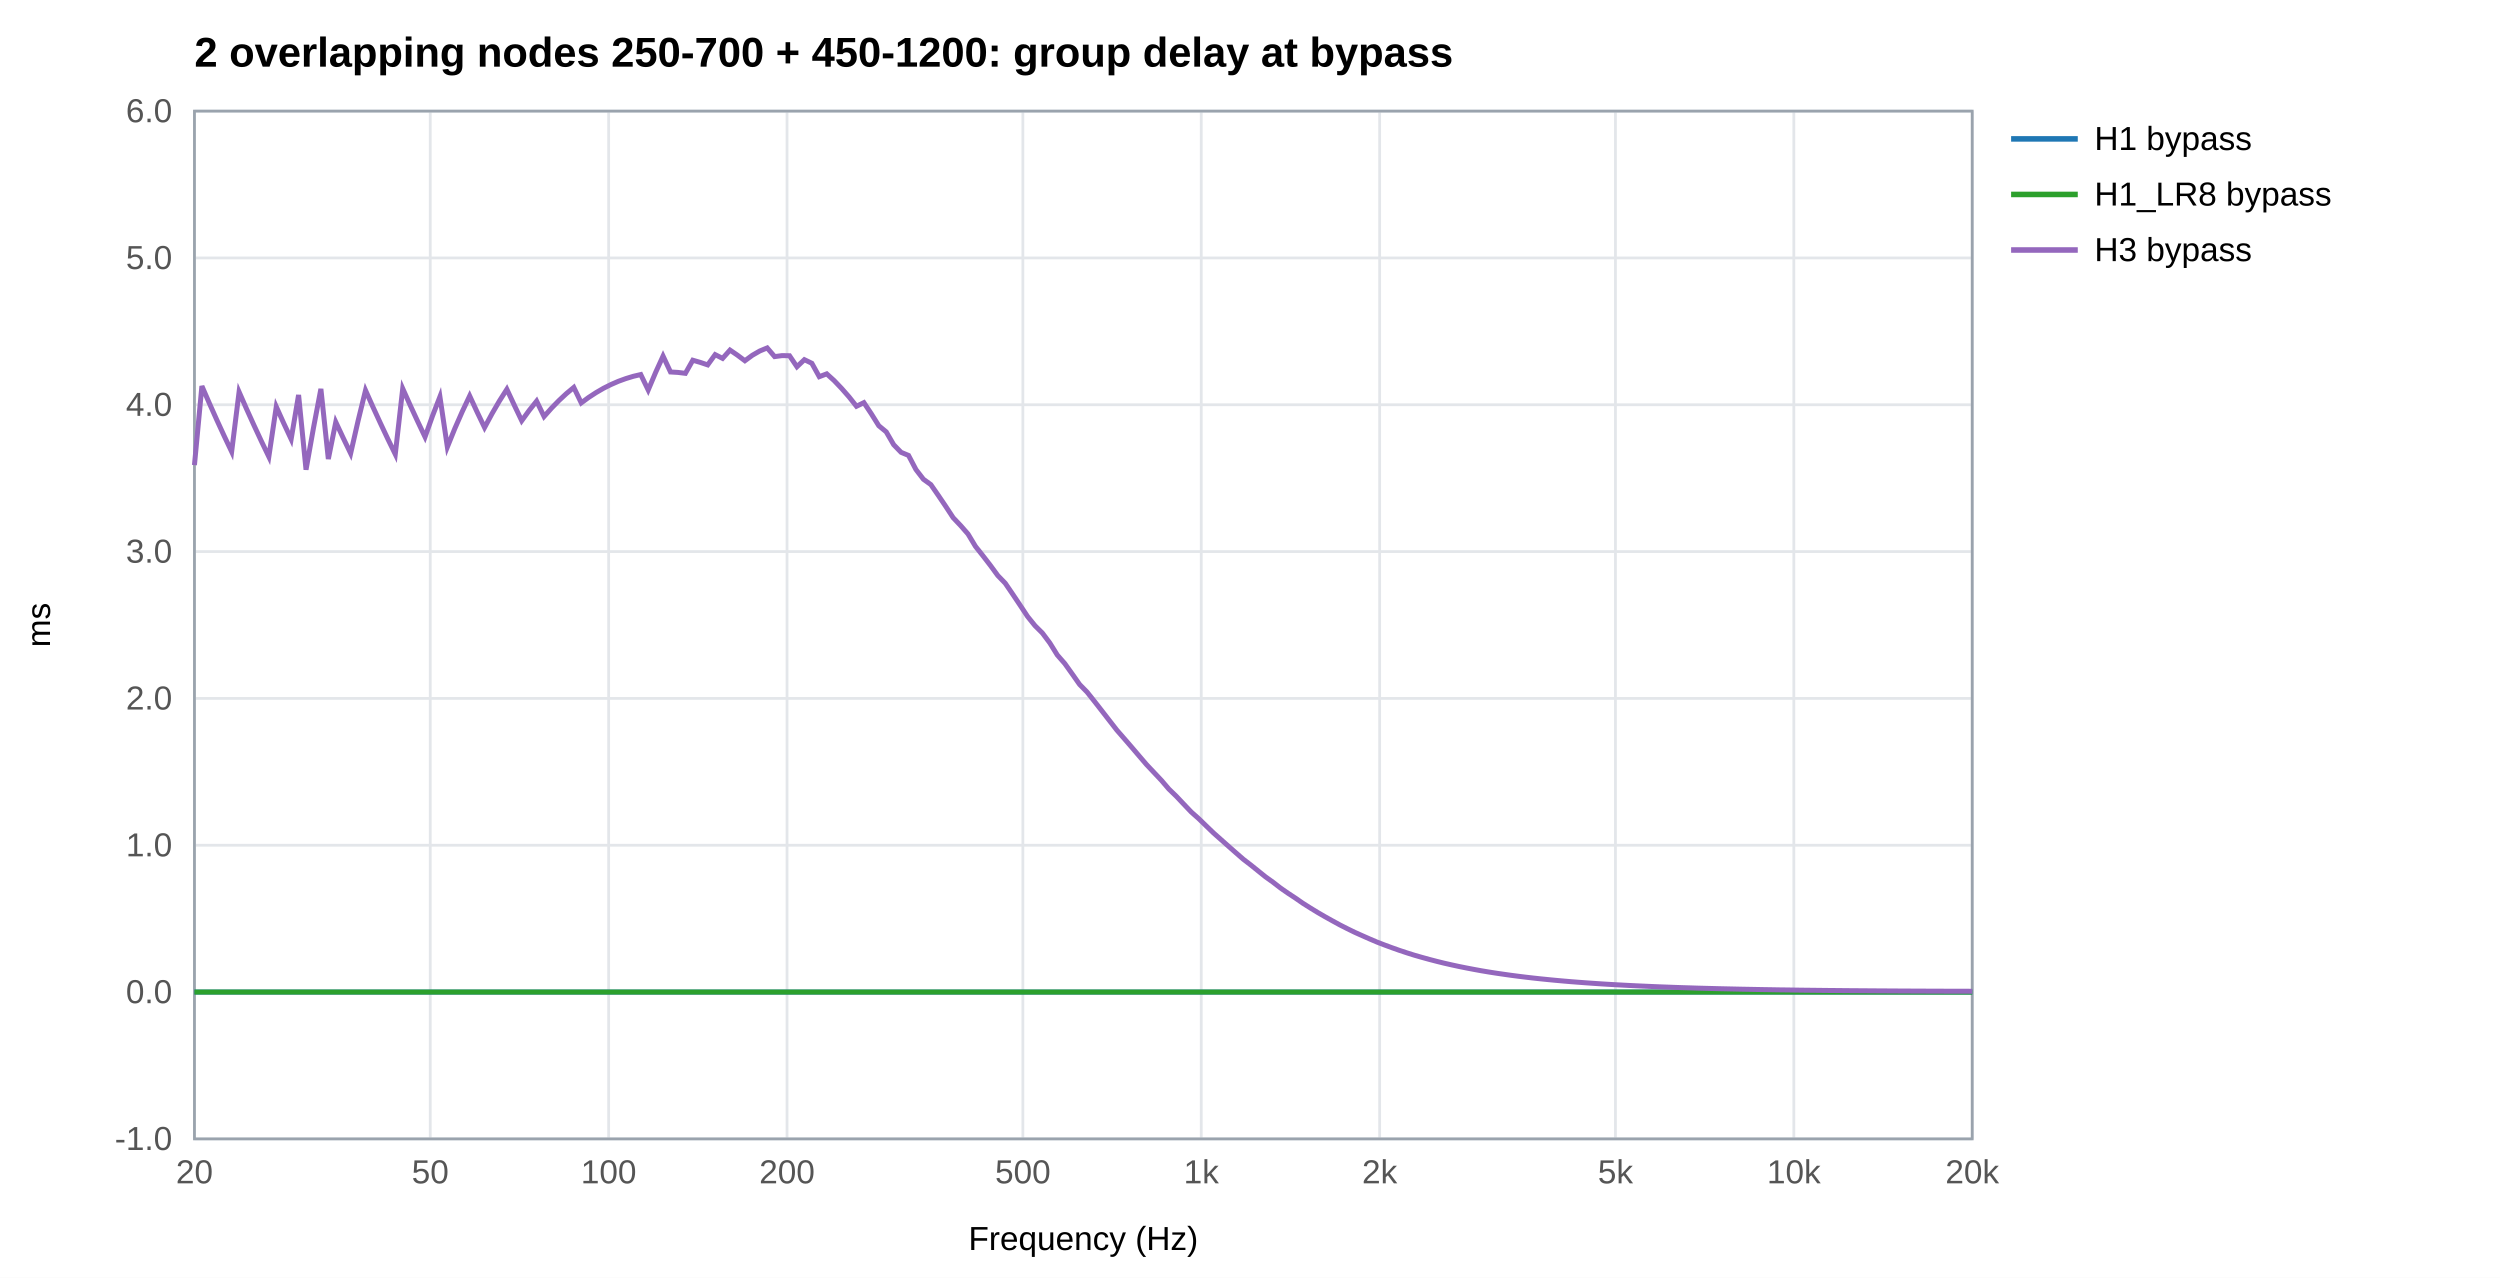
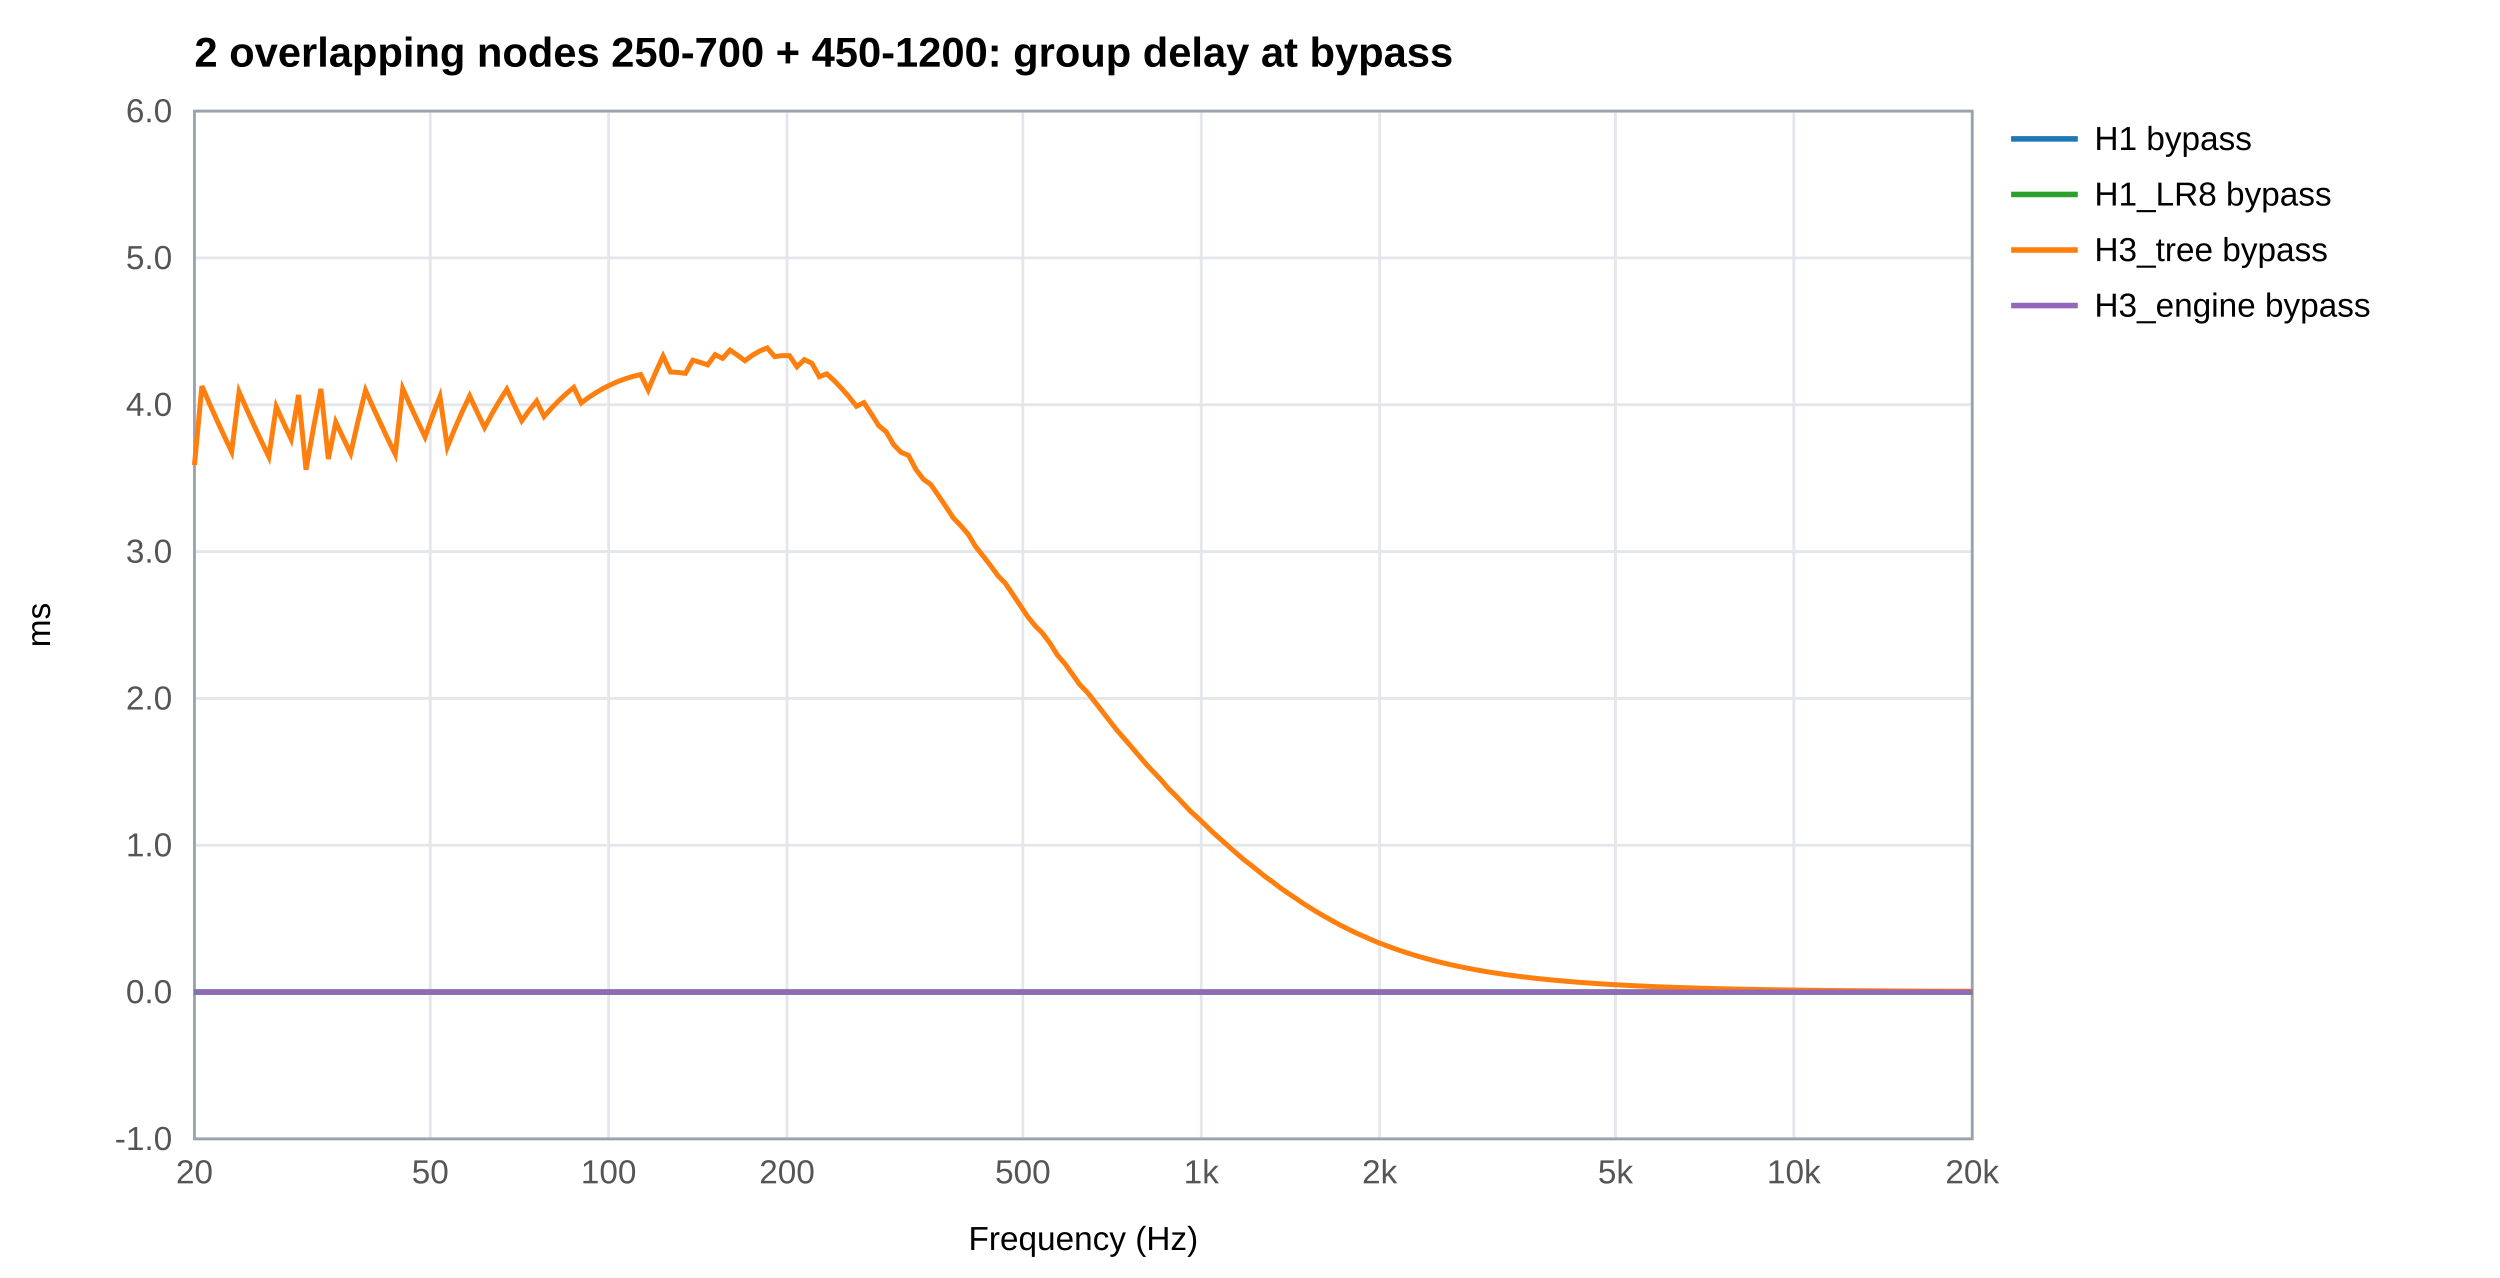
<svg xmlns="http://www.w3.org/2000/svg" width="900" height="460" font-family="Segoe UI, Arial, sans-serif" font-size="12">
  <rect width="100%" height="100%" fill="#ffffff" />
  <text x="70" y="24" font-size="15" font-weight="600">2 overlapping nodes 250-700 + 450-1200: group delay at bypass</text>
  <line x1="70.00" y1="40" x2="70.00" y2="410" stroke="#e3e6ea" />
  <text x="70.00" y="426" text-anchor="middle" fill="#555">20</text>
  <line x1="154.89" y1="40" x2="154.89" y2="410" stroke="#e3e6ea" />
  <text x="154.89" y="426" text-anchor="middle" fill="#555">50</text>
  <line x1="219.11" y1="40" x2="219.11" y2="410" stroke="#e3e6ea" />
  <text x="219.11" y="426" text-anchor="middle" fill="#555">100</text>
  <line x1="283.33" y1="40" x2="283.33" y2="410" stroke="#e3e6ea" />
  <text x="283.33" y="426" text-anchor="middle" fill="#555">200</text>
  <line x1="368.23" y1="40" x2="368.23" y2="410" stroke="#e3e6ea" />
  <text x="368.23" y="426" text-anchor="middle" fill="#555">500</text>
  <line x1="432.45" y1="40" x2="432.45" y2="410" stroke="#e3e6ea" />
  <text x="432.45" y="426" text-anchor="middle" fill="#555">1k</text>
  <line x1="496.67" y1="40" x2="496.67" y2="410" stroke="#e3e6ea" />
  <text x="496.67" y="426" text-anchor="middle" fill="#555">2k</text>
  <line x1="581.56" y1="40" x2="581.56" y2="410" stroke="#e3e6ea" />
  <text x="581.56" y="426" text-anchor="middle" fill="#555">5k</text>
  <line x1="645.78" y1="40" x2="645.78" y2="410" stroke="#e3e6ea" />
  <text x="645.78" y="426" text-anchor="middle" fill="#555">10k</text>
  <line x1="710.00" y1="40" x2="710.00" y2="410" stroke="#e3e6ea" />
  <text x="710.00" y="426" text-anchor="middle" fill="#555">20k</text>
  <line x1="70" y1="410.00" x2="710" y2="410.00" stroke="#e3e6ea" />
  <text x="62" y="414.00" text-anchor="end" fill="#555">-1.0</text>
  <line x1="70" y1="357.14" x2="710" y2="357.14" stroke="#9aa3ad" />
  <text x="62" y="361.14" text-anchor="end" fill="#555">0.0</text>
  <line x1="70" y1="304.29" x2="710" y2="304.29" stroke="#e3e6ea" />
  <text x="62" y="308.29" text-anchor="end" fill="#555">1.0</text>
  <line x1="70" y1="251.43" x2="710" y2="251.43" stroke="#e3e6ea" />
  <text x="62" y="255.43" text-anchor="end" fill="#555">2.0</text>
  <line x1="70" y1="198.57" x2="710" y2="198.57" stroke="#e3e6ea" />
  <text x="62" y="202.57" text-anchor="end" fill="#555">3.0</text>
  <line x1="70" y1="145.71" x2="710" y2="145.71" stroke="#e3e6ea" />
  <text x="62" y="149.71" text-anchor="end" fill="#555">4.0</text>
  <line x1="70" y1="92.86" x2="710" y2="92.86" stroke="#e3e6ea" />
  <text x="62" y="96.86" text-anchor="end" fill="#555">5.0</text>
  <line x1="70" y1="40.00" x2="710" y2="40.00" stroke="#e3e6ea" />
  <text x="62" y="44.00" text-anchor="end" fill="#555">6.0</text>
  <rect x="70" y="40" width="640" height="370" fill="none" stroke="#9aa3ad" />
  <text x="390" y="450" text-anchor="middle">Frequency (Hz)</text>
  <text transform="translate(18 225) rotate(-90)" text-anchor="middle">ms</text>
  <path d=" M70.00 357.14 L72.68 357.14 L75.36 357.14 L78.03 357.14 L80.71 357.14 L83.39 357.14 L86.07 357.14 L88.74 357.14 L91.42 357.14 L94.10 357.14 L96.78 357.14 L99.46 357.14 L102.13 357.14 L104.81 357.14 L107.49 357.14 L110.17 357.14 L112.85 357.14 L115.52 357.14 L118.20 357.14 L120.88 357.14 L123.56 357.14 L126.23 357.14 L128.91 357.14 L131.59 357.14 L134.27 357.14 L136.95 357.14 L139.62 357.14 L142.30 357.14 L144.98 357.14 L147.66 357.14 L150.33 357.14 L153.01 357.14 L155.69 357.14 L158.37 357.14 L161.05 357.14 L163.72 357.14 L166.40 357.14 L169.08 357.14 L171.76 357.14 L174.44 357.14 L177.11 357.14 L179.79 357.14 L182.47 357.14 L185.15 357.14 L187.82 357.14 L190.50 357.14 L193.18 357.14 L195.86 357.14 L198.54 357.14 L201.21 357.14 L203.89 357.14 L206.57 357.14 L209.25 357.14 L211.92 357.14 L214.60 357.14 L217.28 357.14 L219.96 357.14 L222.64 357.14 L225.31 357.14 L227.99 357.14 L230.67 357.14 L233.35 357.14 L236.03 357.14 L238.70 357.14 L241.38 357.14 L244.06 357.14 L246.74 357.14 L249.41 357.14 L252.09 357.14 L254.77 357.14 L257.45 357.14 L260.13 357.14 L262.80 357.14 L265.48 357.14 L268.16 357.14 L270.84 357.14 L273.51 357.14 L276.19 357.14 L278.87 357.14 L281.55 357.14 L284.23 357.14 L286.90 357.14 L289.58 357.14 L292.26 357.14 L294.94 357.14 L297.62 357.14 L300.29 357.14 L302.97 357.14 L305.65 357.14 L308.33 357.14 L311.00 357.14 L313.68 357.14 L316.36 357.14 L319.04 357.14 L321.72 357.14 L324.39 357.14 L327.07 357.14 L329.75 357.14 L332.43 357.14 L335.10 357.14 L337.78 357.14 L340.46 357.14 L343.14 357.14 L345.82 357.14 L348.49 357.14 L351.17 357.14 L353.85 357.14 L356.53 357.14 L359.21 357.14 L361.88 357.14 L364.56 357.14 L367.24 357.14 L369.92 357.14 L372.59 357.14 L375.27 357.14 L377.95 357.14 L380.63 357.14 L383.31 357.14 L385.98 357.14 L388.66 357.14 L391.34 357.14 L394.02 357.14 L396.69 357.14 L399.37 357.14 L402.05 357.14 L404.73 357.14 L407.41 357.14 L410.08 357.14 L412.76 357.14 L415.44 357.14 L418.12 357.14 L420.79 357.14 L423.47 357.14 L426.15 357.14 L428.83 357.14 L431.51 357.14 L434.18 357.14 L436.86 357.14 L439.54 357.14 L442.22 357.14 L444.90 357.14 L447.57 357.14 L450.25 357.14 L452.93 357.14 L455.61 357.14 L458.28 357.14 L460.96 357.14 L463.64 357.14 L466.32 357.14 L469.00 357.14 L471.67 357.14 L474.35 357.14 L477.03 357.14 L479.71 357.14 L482.38 357.14 L485.06 357.14 L487.74 357.14 L490.42 357.14 L493.10 357.14 L495.77 357.14 L498.45 357.14 L501.13 357.14 L503.81 357.14 L506.49 357.14 L509.16 357.14 L511.84 357.14 L514.52 357.14 L517.20 357.14 L519.87 357.14 L522.55 357.14 L525.23 357.14 L527.91 357.14 L530.59 357.14 L533.26 357.14 L535.94 357.14 L538.62 357.14 L541.30 357.14 L543.97 357.14 L546.65 357.14 L549.33 357.14 L552.01 357.14 L554.69 357.14 L557.36 357.14 L560.04 357.14 L562.72 357.14 L565.40 357.14 L568.08 357.14 L570.75 357.14 L573.43 357.14 L576.11 357.14 L578.79 357.14 L581.46 357.14 L584.14 357.14 L586.82 357.14 L589.50 357.14 L592.18 357.14 L594.85 357.14 L597.53 357.14 L600.21 357.14 L602.89 357.14 L605.56 357.14 L608.24 357.14 L610.92 357.14 L613.60 357.14 L616.28 357.14 L618.95 357.14 L621.63 357.14 L624.31 357.14 L626.99 357.14 L629.67 357.14 L632.34 357.14 L635.02 357.14 L637.70 357.14 L640.38 357.14 L643.05 357.14 L645.73 357.14 L648.41 357.14 L651.09 357.14 L653.77 357.14 L656.44 357.14 L659.12 357.14 L661.80 357.14 L664.48 357.14 L667.15 357.14 L669.83 357.14 L672.51 357.14 L675.19 357.14 L677.87 357.14 L680.54 357.14 L683.22 357.14 L685.90 357.14 L688.58 357.14 L691.26 357.14 L693.93 357.14 L696.61 357.14 L699.29 357.14 L701.97 357.14 L704.64 357.14 L707.32 357.14 L710.00 357.14" fill="none" stroke="#1f77b4" stroke-width="1.8" />
  <line x1="724" y1="50" x2="748" y2="50" stroke="#1f77b4" stroke-width="2" />
  <text x="754" y="54">H1 bypass</text>
  <path d=" M70.00 357.14 L72.68 357.14 L75.36 357.14 L78.03 357.14 L80.71 357.14 L83.39 357.14 L86.07 357.14 L88.74 357.14 L91.42 357.14 L94.10 357.14 L96.78 357.14 L99.46 357.14 L102.13 357.14 L104.81 357.14 L107.49 357.14 L110.17 357.14 L112.85 357.14 L115.52 357.14 L118.20 357.14 L120.88 357.14 L123.56 357.14 L126.23 357.14 L128.91 357.14 L131.59 357.14 L134.27 357.14 L136.95 357.14 L139.62 357.14 L142.30 357.14 L144.98 357.14 L147.66 357.14 L150.33 357.14 L153.01 357.14 L155.69 357.14 L158.37 357.14 L161.05 357.14 L163.72 357.14 L166.40 357.14 L169.08 357.14 L171.76 357.14 L174.44 357.14 L177.11 357.14 L179.79 357.14 L182.47 357.14 L185.15 357.14 L187.82 357.14 L190.50 357.14 L193.18 357.14 L195.86 357.14 L198.54 357.14 L201.21 357.14 L203.89 357.14 L206.57 357.14 L209.25 357.14 L211.92 357.14 L214.60 357.14 L217.28 357.14 L219.96 357.14 L222.64 357.14 L225.31 357.14 L227.99 357.14 L230.67 357.14 L233.35 357.14 L236.03 357.14 L238.70 357.14 L241.38 357.14 L244.06 357.14 L246.74 357.14 L249.41 357.14 L252.09 357.14 L254.77 357.14 L257.45 357.14 L260.13 357.14 L262.80 357.14 L265.48 357.14 L268.16 357.14 L270.84 357.14 L273.51 357.14 L276.19 357.14 L278.87 357.14 L281.55 357.14 L284.23 357.14 L286.90 357.14 L289.58 357.14 L292.26 357.14 L294.94 357.14 L297.62 357.14 L300.29 357.14 L302.97 357.14 L305.65 357.14 L308.33 357.14 L311.00 357.14 L313.68 357.14 L316.36 357.14 L319.04 357.14 L321.72 357.14 L324.39 357.14 L327.07 357.14 L329.75 357.14 L332.43 357.14 L335.10 357.14 L337.78 357.14 L340.46 357.14 L343.14 357.14 L345.82 357.14 L348.49 357.14 L351.17 357.14 L353.85 357.14 L356.53 357.14 L359.21 357.14 L361.88 357.14 L364.56 357.14 L367.24 357.14 L369.92 357.14 L372.59 357.14 L375.27 357.14 L377.95 357.14 L380.63 357.14 L383.31 357.14 L385.98 357.14 L388.66 357.14 L391.34 357.14 L394.02 357.14 L396.69 357.14 L399.37 357.14 L402.05 357.14 L404.73 357.14 L407.41 357.14 L410.08 357.14 L412.76 357.14 L415.44 357.14 L418.12 357.14 L420.79 357.14 L423.47 357.14 L426.15 357.14 L428.83 357.14 L431.51 357.14 L434.18 357.14 L436.86 357.14 L439.54 357.14 L442.22 357.14 L444.90 357.14 L447.57 357.14 L450.25 357.14 L452.93 357.14 L455.61 357.14 L458.28 357.14 L460.96 357.14 L463.64 357.14 L466.32 357.14 L469.00 357.14 L471.67 357.14 L474.35 357.14 L477.03 357.14 L479.71 357.14 L482.38 357.14 L485.06 357.14 L487.74 357.14 L490.42 357.14 L493.10 357.14 L495.77 357.14 L498.45 357.14 L501.13 357.14 L503.81 357.14 L506.49 357.14 L509.16 357.14 L511.84 357.14 L514.52 357.14 L517.20 357.14 L519.87 357.14 L522.55 357.14 L525.23 357.14 L527.91 357.14 L530.59 357.14 L533.26 357.14 L535.94 357.14 L538.62 357.14 L541.30 357.14 L543.97 357.14 L546.65 357.14 L549.33 357.14 L552.01 357.14 L554.69 357.14 L557.36 357.14 L560.04 357.14 L562.72 357.14 L565.40 357.14 L568.08 357.14 L570.75 357.14 L573.43 357.14 L576.11 357.14 L578.79 357.14 L581.46 357.14 L584.14 357.14 L586.82 357.14 L589.50 357.14 L592.18 357.14 L594.85 357.14 L597.53 357.14 L600.21 357.14 L602.89 357.14 L605.56 357.14 L608.24 357.14 L610.92 357.14 L613.60 357.14 L616.28 357.14 L618.95 357.14 L621.63 357.14 L624.31 357.14 L626.99 357.14 L629.67 357.14 L632.34 357.14 L635.02 357.14 L637.70 357.14 L640.38 357.14 L643.05 357.14 L645.73 357.14 L648.41 357.14 L651.09 357.14 L653.77 357.14 L656.44 357.14 L659.12 357.14 L661.80 357.14 L664.48 357.14 L667.15 357.14 L669.83 357.14 L672.51 357.14 L675.19 357.14 L677.87 357.14 L680.54 357.14 L683.22 357.14 L685.90 357.14 L688.58 357.14 L691.26 357.14 L693.93 357.14 L696.61 357.14 L699.29 357.14 L701.97 357.14 L704.64 357.14 L707.32 357.14 L710.00 357.14" fill="none" stroke="#2ca02c" stroke-width="1.8" />
  <line x1="724" y1="70" x2="748" y2="70" stroke="#2ca02c" stroke-width="2" />
  <text x="754" y="74">H1_LR8 bypass</text>
-   <path d=" M70.00 167.44 L72.68 138.99 L75.36 145.16 L78.03 151.14 L80.71 156.96 L83.39 162.61 L86.07 141.09 L88.74 147.18 L91.42 153.09 L94.10 158.84 L96.78 164.42 L99.46 146.42 L102.13 152.35 L104.81 158.09 L107.49 142.18 L110.17 169.10 L112.85 154.05 L115.52 140.00 L118.20 165.25 L120.88 151.95 L123.56 157.68 L126.23 163.23 L128.91 151.49 L131.59 140.53 L134.27 146.54 L136.95 152.36 L139.62 158.03 L142.30 163.52 L144.98 139.89 L147.66 145.87 L150.33 151.64 L153.01 157.29 L155.69 149.77 L158.37 142.83 L161.05 160.92 L163.72 154.31 L166.40 148.20 L169.08 142.53 L171.76 148.32 L174.44 153.91 L177.11 148.95 L179.79 144.35 L182.47 140.14 L185.15 145.88 L187.82 151.46 L190.50 147.76 L193.18 144.40 L195.86 149.95 L198.54 146.93 L201.21 144.20 L203.89 141.70 L206.57 139.47 L209.25 145.04 L211.92 143.07 L214.60 141.33 L217.28 139.77 L219.96 138.43 L222.64 137.26 L225.31 136.29 L227.99 135.47 L230.67 134.84 L233.35 140.40 L236.03 134.06 L238.70 128.19 L241.38 133.91 L244.06 134.07 L246.74 134.40 L249.41 129.68 L252.09 130.46 L254.77 131.36 L257.45 127.66 L260.13 129.02 L262.80 126.03 L265.48 127.86 L268.16 129.87 L270.84 127.90 L273.51 126.36 L276.19 125.25 L278.87 128.38 L281.55 128.02 L284.23 128.07 L286.90 132.03 L289.58 129.48 L292.26 130.78 L294.94 135.61 L297.62 134.59 L300.29 137.01 L302.97 139.82 L305.65 142.87 L308.33 146.26 L311.00 144.95 L313.68 148.98 L316.36 153.26 L319.04 155.47 L321.72 160.09 L324.39 162.84 L327.07 163.95 L329.75 169.05 L332.43 172.53 L335.10 174.46 L337.78 178.33 L340.46 182.29 L343.14 186.38 L345.82 189.20 L348.49 192.25 L351.17 196.70 L353.85 200.07 L356.53 203.54 L359.21 207.20 L361.88 209.96 L364.56 213.89 L367.24 217.88 L369.92 221.93 L372.59 225.24 L375.27 227.91 L377.95 231.49 L380.63 235.81 L383.31 238.87 L385.98 242.60 L388.66 246.41 L391.34 249.14 L394.02 252.51 L396.69 255.93 L399.37 259.38 L402.05 262.83 L404.73 265.90 L407.41 269.00 L410.08 272.13 L412.76 275.26 L415.44 278.10 L418.12 280.94 L420.79 284.06 L423.47 286.65 L426.15 289.49 L428.83 292.31 L431.51 294.69 L434.18 297.28 L436.86 299.86 L439.54 302.24 L442.22 304.62 L444.90 306.98 L447.57 309.31 L450.25 311.37 L452.93 313.53 L455.61 315.68 L458.28 317.59 L460.96 319.67 L463.64 321.53 L466.32 323.29 L469.00 325.15 L471.67 326.84 L474.35 328.48 L477.03 330.03 L479.71 331.52 L482.38 332.98 L485.06 334.34 L487.74 335.65 L490.42 336.85 L493.10 338.03 L495.77 339.17 L498.45 340.20 L501.13 341.19 L503.81 342.14 L506.49 343.03 L509.16 343.87 L511.84 344.64 L514.52 345.38 L517.20 346.08 L519.87 346.74 L522.55 347.35 L525.23 347.93 L527.91 348.47 L530.59 348.98 L533.26 349.47 L535.94 349.92 L538.62 350.34 L541.30 350.73 L543.97 351.11 L546.65 351.46 L549.33 351.79 L552.01 352.10 L554.69 352.39 L557.36 352.66 L560.04 352.92 L562.72 353.16 L565.40 353.39 L568.08 353.60 L570.75 353.80 L573.43 353.99 L576.11 354.17 L578.79 354.34 L581.46 354.49 L584.14 354.64 L586.82 354.78 L589.50 354.91 L592.18 355.03 L594.85 355.15 L597.53 355.26 L600.21 355.36 L602.89 355.46 L605.56 355.55 L608.24 355.63 L610.92 355.72 L613.60 355.79 L616.28 355.86 L618.95 355.93 L621.63 355.99 L624.31 356.05 L626.99 356.11 L629.67 356.16 L632.34 356.21 L635.02 356.26 L637.70 356.30 L640.38 356.35 L643.05 356.38 L645.73 356.42 L648.41 356.46 L651.09 356.49 L653.77 356.52 L656.44 356.55 L659.12 356.58 L661.80 356.60 L664.48 356.63 L667.15 356.65 L669.83 356.67 L672.51 356.69 L675.19 356.71 L677.87 356.73 L680.54 356.74 L683.22 356.76 L685.90 356.77 L688.58 356.79 L691.26 356.80 L693.93 356.81 L696.61 356.82 L699.29 356.83 L701.97 356.84 L704.64 356.85 L707.32 356.85 L710.00 356.86" fill="none" stroke="#9467bd" stroke-width="1.8" />
-   <line x1="724" y1="90" x2="748" y2="90" stroke="#9467bd" stroke-width="2" />
-   <text x="754" y="94">H3 bypass</text>
+   <path d=" M70.00 167.44 L72.68 138.99 L75.36 145.16 L78.03 151.14 L80.71 156.96 L83.39 162.61 L86.07 141.09 L88.74 147.18 L91.42 153.09 L94.10 158.84 L96.78 164.42 L99.46 146.42 L102.13 152.35 L104.81 158.09 L107.49 142.18 L110.17 169.10 L112.85 154.05 L115.52 140.00 L118.20 165.25 L120.88 151.95 L123.56 157.68 L126.23 163.23 L128.91 151.49 L131.59 140.53 L134.27 146.54 L136.95 152.36 L139.62 158.03 L142.30 163.52 L144.98 139.89 L147.66 145.87 L150.33 151.64 L153.01 157.29 L155.69 149.77 L158.37 142.83 L161.05 160.92 L163.72 154.31 L166.40 148.20 L169.08 142.53 L171.76 148.32 L174.44 153.91 L177.11 148.95 L179.79 144.35 L182.47 140.14 L185.15 145.88 L187.82 151.46 L190.50 147.76 L193.18 144.40 L195.86 149.95 L198.54 146.93 L201.21 144.20 L203.89 141.70 L206.57 139.47 L209.25 145.04 L211.92 143.07 L214.60 141.33 L217.28 139.77 L219.96 138.43 L222.64 137.26 L225.31 136.29 L227.99 135.47 L230.67 134.84 L233.35 140.40 L236.03 134.06 L238.70 128.19 L241.38 133.91 L244.06 134.07 L246.74 134.40 L249.41 129.68 L252.09 130.46 L254.77 131.36 L257.45 127.66 L260.13 129.02 L262.80 126.03 L265.48 127.86 L268.16 129.87 L270.84 127.90 L273.51 126.36 L276.19 125.25 L278.87 128.38 L281.55 128.02 L284.23 128.07 L286.90 132.03 L289.58 129.48 L292.26 130.78 L294.94 135.61 L297.62 134.59 L300.29 137.01 L302.97 139.82 L305.65 142.87 L308.33 146.26 L311.00 144.95 L313.68 148.98 L316.36 153.26 L319.04 155.47 L321.72 160.09 L324.39 162.84 L327.07 163.95 L329.75 169.05 L332.43 172.53 L335.10 174.46 L337.78 178.33 L340.46 182.29 L343.14 186.38 L345.82 189.20 L348.49 192.25 L351.17 196.70 L353.85 200.07 L356.53 203.54 L359.21 207.20 L361.88 209.96 L364.56 213.89 L367.24 217.88 L369.92 221.93 L372.59 225.24 L375.27 227.91 L377.95 231.49 L380.63 235.81 L383.31 238.87 L385.98 242.60 L388.66 246.41 L391.34 249.14 L394.02 252.51 L396.69 255.93 L399.37 259.38 L402.05 262.83 L404.73 265.90 L407.41 269.00 L410.08 272.13 L412.76 275.26 L415.44 278.10 L418.12 280.94 L420.79 284.06 L423.47 286.65 L426.15 289.49 L428.83 292.31 L431.51 294.69 L434.18 297.28 L436.86 299.86 L439.54 302.24 L442.22 304.62 L444.90 306.98 L447.57 309.31 L450.25 311.37 L452.93 313.53 L455.61 315.68 L458.28 317.59 L460.96 319.67 L463.64 321.53 L466.32 323.29 L469.00 325.15 L471.67 326.84 L474.35 328.48 L477.03 330.03 L479.71 331.52 L482.38 332.98 L485.06 334.34 L487.74 335.65 L490.42 336.85 L493.10 338.03 L495.77 339.17 L498.45 340.20 L501.13 341.19 L503.81 342.14 L506.49 343.03 L509.16 343.87 L511.84 344.64 L514.52 345.38 L517.20 346.08 L519.87 346.74 L522.55 347.35 L525.23 347.93 L527.91 348.47 L530.59 348.98 L533.26 349.47 L535.94 349.92 L538.62 350.34 L541.30 350.73 L543.97 351.11 L546.65 351.46 L549.33 351.79 L552.01 352.10 L554.69 352.39 L557.36 352.66 L560.04 352.92 L562.72 353.16 L565.40 353.39 L568.08 353.60 L570.75 353.80 L573.43 353.99 L576.11 354.17 L578.79 354.34 L581.46 354.49 L584.14 354.64 L586.82 354.78 L589.50 354.91 L592.18 355.03 L594.85 355.15 L597.53 355.26 L600.21 355.36 L602.89 355.46 L605.56 355.55 L608.24 355.63 L610.92 355.72 L613.60 355.79 L616.28 355.86 L618.95 355.93 L621.63 355.99 L624.31 356.05 L626.99 356.11 L629.67 356.16 L632.34 356.21 L635.02 356.26 L637.70 356.30 L640.38 356.35 L643.05 356.38 L645.73 356.42 L648.41 356.46 L651.09 356.49 L653.77 356.52 L656.44 356.55 L659.12 356.58 L661.80 356.60 L664.48 356.63 L667.15 356.65 L669.83 356.67 L672.51 356.69 L675.19 356.71 L677.87 356.73 L680.54 356.74 L683.22 356.76 L685.90 356.77 L688.58 356.79 L691.26 356.80 L693.93 356.81 L696.61 356.82 L699.29 356.83 L701.97 356.84 L704.64 356.85 L707.32 356.85 L710.00 356.86" fill="none" stroke="#ff7f0e" stroke-width="1.8" />
+   <line x1="724" y1="90" x2="748" y2="90" stroke="#ff7f0e" stroke-width="2" />
+   <text x="754" y="94">H3_tree bypass</text>
+   <path d=" M70.00 357.14 L72.68 357.14 L75.36 357.14 L78.03 357.14 L80.71 357.14 L83.39 357.14 L86.07 357.14 L88.74 357.14 L91.42 357.14 L94.10 357.14 L96.78 357.14 L99.46 357.14 L102.13 357.14 L104.81 357.14 L107.49 357.14 L110.17 357.14 L112.85 357.14 L115.52 357.14 L118.20 357.14 L120.88 357.14 L123.56 357.14 L126.23 357.14 L128.91 357.14 L131.59 357.14 L134.27 357.14 L136.95 357.14 L139.62 357.14 L142.30 357.14 L144.98 357.14 L147.66 357.14 L150.33 357.14 L153.01 357.14 L155.69 357.14 L158.37 357.14 L161.05 357.14 L163.72 357.14 L166.40 357.14 L169.08 357.14 L171.76 357.14 L174.44 357.14 L177.11 357.14 L179.79 357.14 L182.47 357.14 L185.15 357.14 L187.82 357.14 L190.50 357.14 L193.18 357.14 L195.86 357.14 L198.54 357.14 L201.21 357.14 L203.89 357.14 L206.57 357.14 L209.25 357.14 L211.92 357.14 L214.60 357.14 L217.28 357.14 L219.96 357.14 L222.64 357.14 L225.31 357.14 L227.99 357.14 L230.67 357.14 L233.35 357.14 L236.03 357.14 L238.70 357.14 L241.38 357.14 L244.06 357.14 L246.74 357.14 L249.41 357.14 L252.09 357.14 L254.77 357.14 L257.45 357.14 L260.13 357.14 L262.80 357.14 L265.48 357.14 L268.16 357.14 L270.84 357.14 L273.51 357.14 L276.19 357.14 L278.87 357.14 L281.55 357.14 L284.23 357.14 L286.90 357.14 L289.58 357.14 L292.26 357.14 L294.94 357.14 L297.62 357.14 L300.29 357.14 L302.97 357.14 L305.65 357.14 L308.33 357.14 L311.00 357.14 L313.68 357.14 L316.36 357.14 L319.04 357.14 L321.72 357.14 L324.39 357.14 L327.07 357.14 L329.75 357.14 L332.43 357.14 L335.10 357.14 L337.78 357.14 L340.46 357.14 L343.14 357.14 L345.82 357.14 L348.49 357.14 L351.17 357.14 L353.85 357.14 L356.53 357.14 L359.21 357.14 L361.88 357.14 L364.56 357.14 L367.24 357.14 L369.92 357.14 L372.59 357.14 L375.27 357.14 L377.95 357.14 L380.63 357.14 L383.31 357.14 L385.98 357.14 L388.66 357.14 L391.34 357.14 L394.02 357.14 L396.69 357.14 L399.37 357.14 L402.05 357.14 L404.73 357.14 L407.41 357.14 L410.08 357.14 L412.76 357.14 L415.44 357.14 L418.12 357.14 L420.79 357.14 L423.47 357.14 L426.15 357.14 L428.83 357.14 L431.51 357.14 L434.18 357.14 L436.86 357.14 L439.54 357.14 L442.22 357.14 L444.90 357.14 L447.57 357.14 L450.25 357.14 L452.93 357.14 L455.61 357.14 L458.28 357.14 L460.96 357.14 L463.64 357.14 L466.32 357.14 L469.00 357.14 L471.67 357.14 L474.35 357.14 L477.03 357.14 L479.71 357.14 L482.38 357.14 L485.06 357.14 L487.74 357.14 L490.42 357.14 L493.10 357.14 L495.77 357.14 L498.45 357.14 L501.13 357.14 L503.81 357.14 L506.49 357.14 L509.16 357.14 L511.84 357.14 L514.52 357.14 L517.20 357.14 L519.87 357.14 L522.55 357.14 L525.23 357.14 L527.91 357.14 L530.59 357.14 L533.26 357.14 L535.94 357.14 L538.62 357.14 L541.30 357.14 L543.97 357.14 L546.65 357.14 L549.33 357.14 L552.01 357.14 L554.69 357.14 L557.36 357.14 L560.04 357.14 L562.72 357.14 L565.40 357.14 L568.08 357.14 L570.75 357.14 L573.43 357.14 L576.11 357.14 L578.79 357.14 L581.46 357.14 L584.14 357.14 L586.82 357.14 L589.50 357.14 L592.18 357.14 L594.85 357.14 L597.53 357.14 L600.21 357.14 L602.89 357.14 L605.56 357.14 L608.24 357.14 L610.92 357.14 L613.60 357.14 L616.28 357.14 L618.95 357.14 L621.63 357.14 L624.31 357.14 L626.99 357.14 L629.67 357.14 L632.34 357.14 L635.02 357.14 L637.70 357.14 L640.38 357.14 L643.05 357.14 L645.73 357.14 L648.41 357.14 L651.09 357.14 L653.77 357.14 L656.44 357.14 L659.12 357.14 L661.80 357.14 L664.48 357.14 L667.15 357.14 L669.83 357.14 L672.51 357.14 L675.19 357.14 L677.87 357.14 L680.54 357.14 L683.22 357.14 L685.90 357.14 L688.58 357.14 L691.26 357.14 L693.93 357.14 L696.61 357.14 L699.29 357.14 L701.97 357.14 L704.64 357.14 L707.32 357.14 L710.00 357.14" fill="none" stroke="#9467bd" stroke-width="1.8" />
+   <line x1="724" y1="110" x2="748" y2="110" stroke="#9467bd" stroke-width="2" />
+   <text x="754" y="114">H3_engine bypass</text>
</svg>
